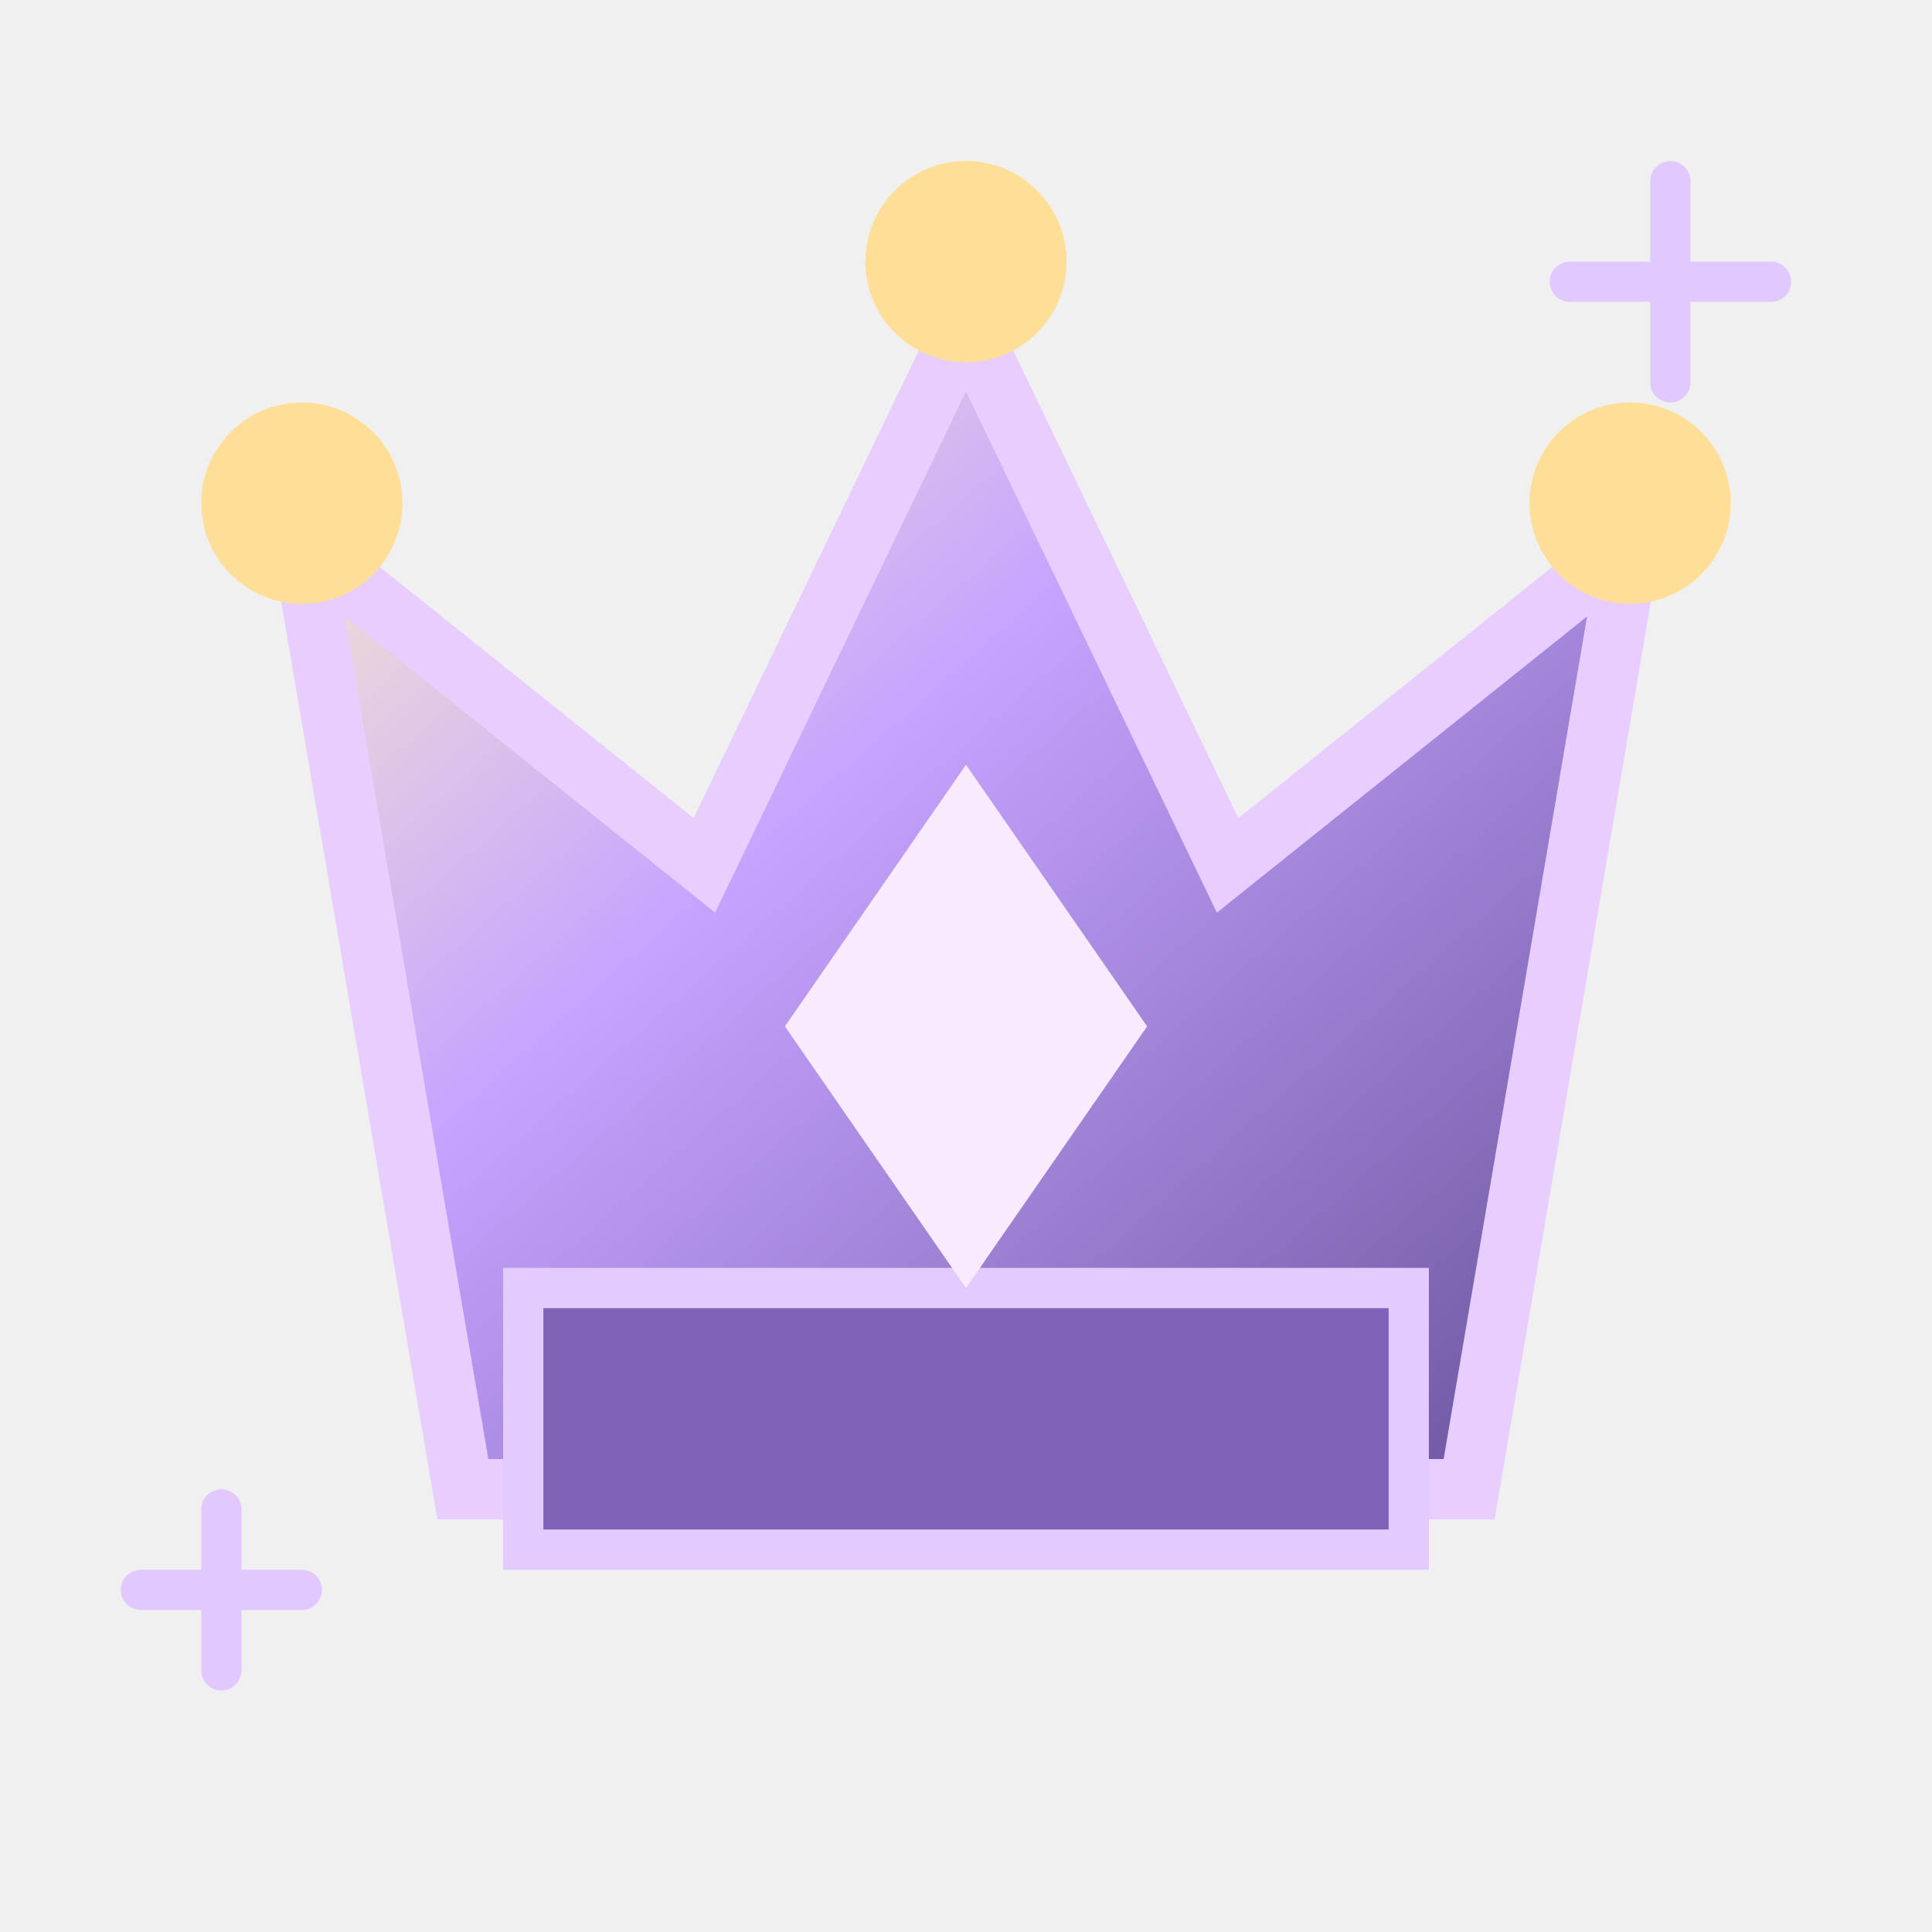
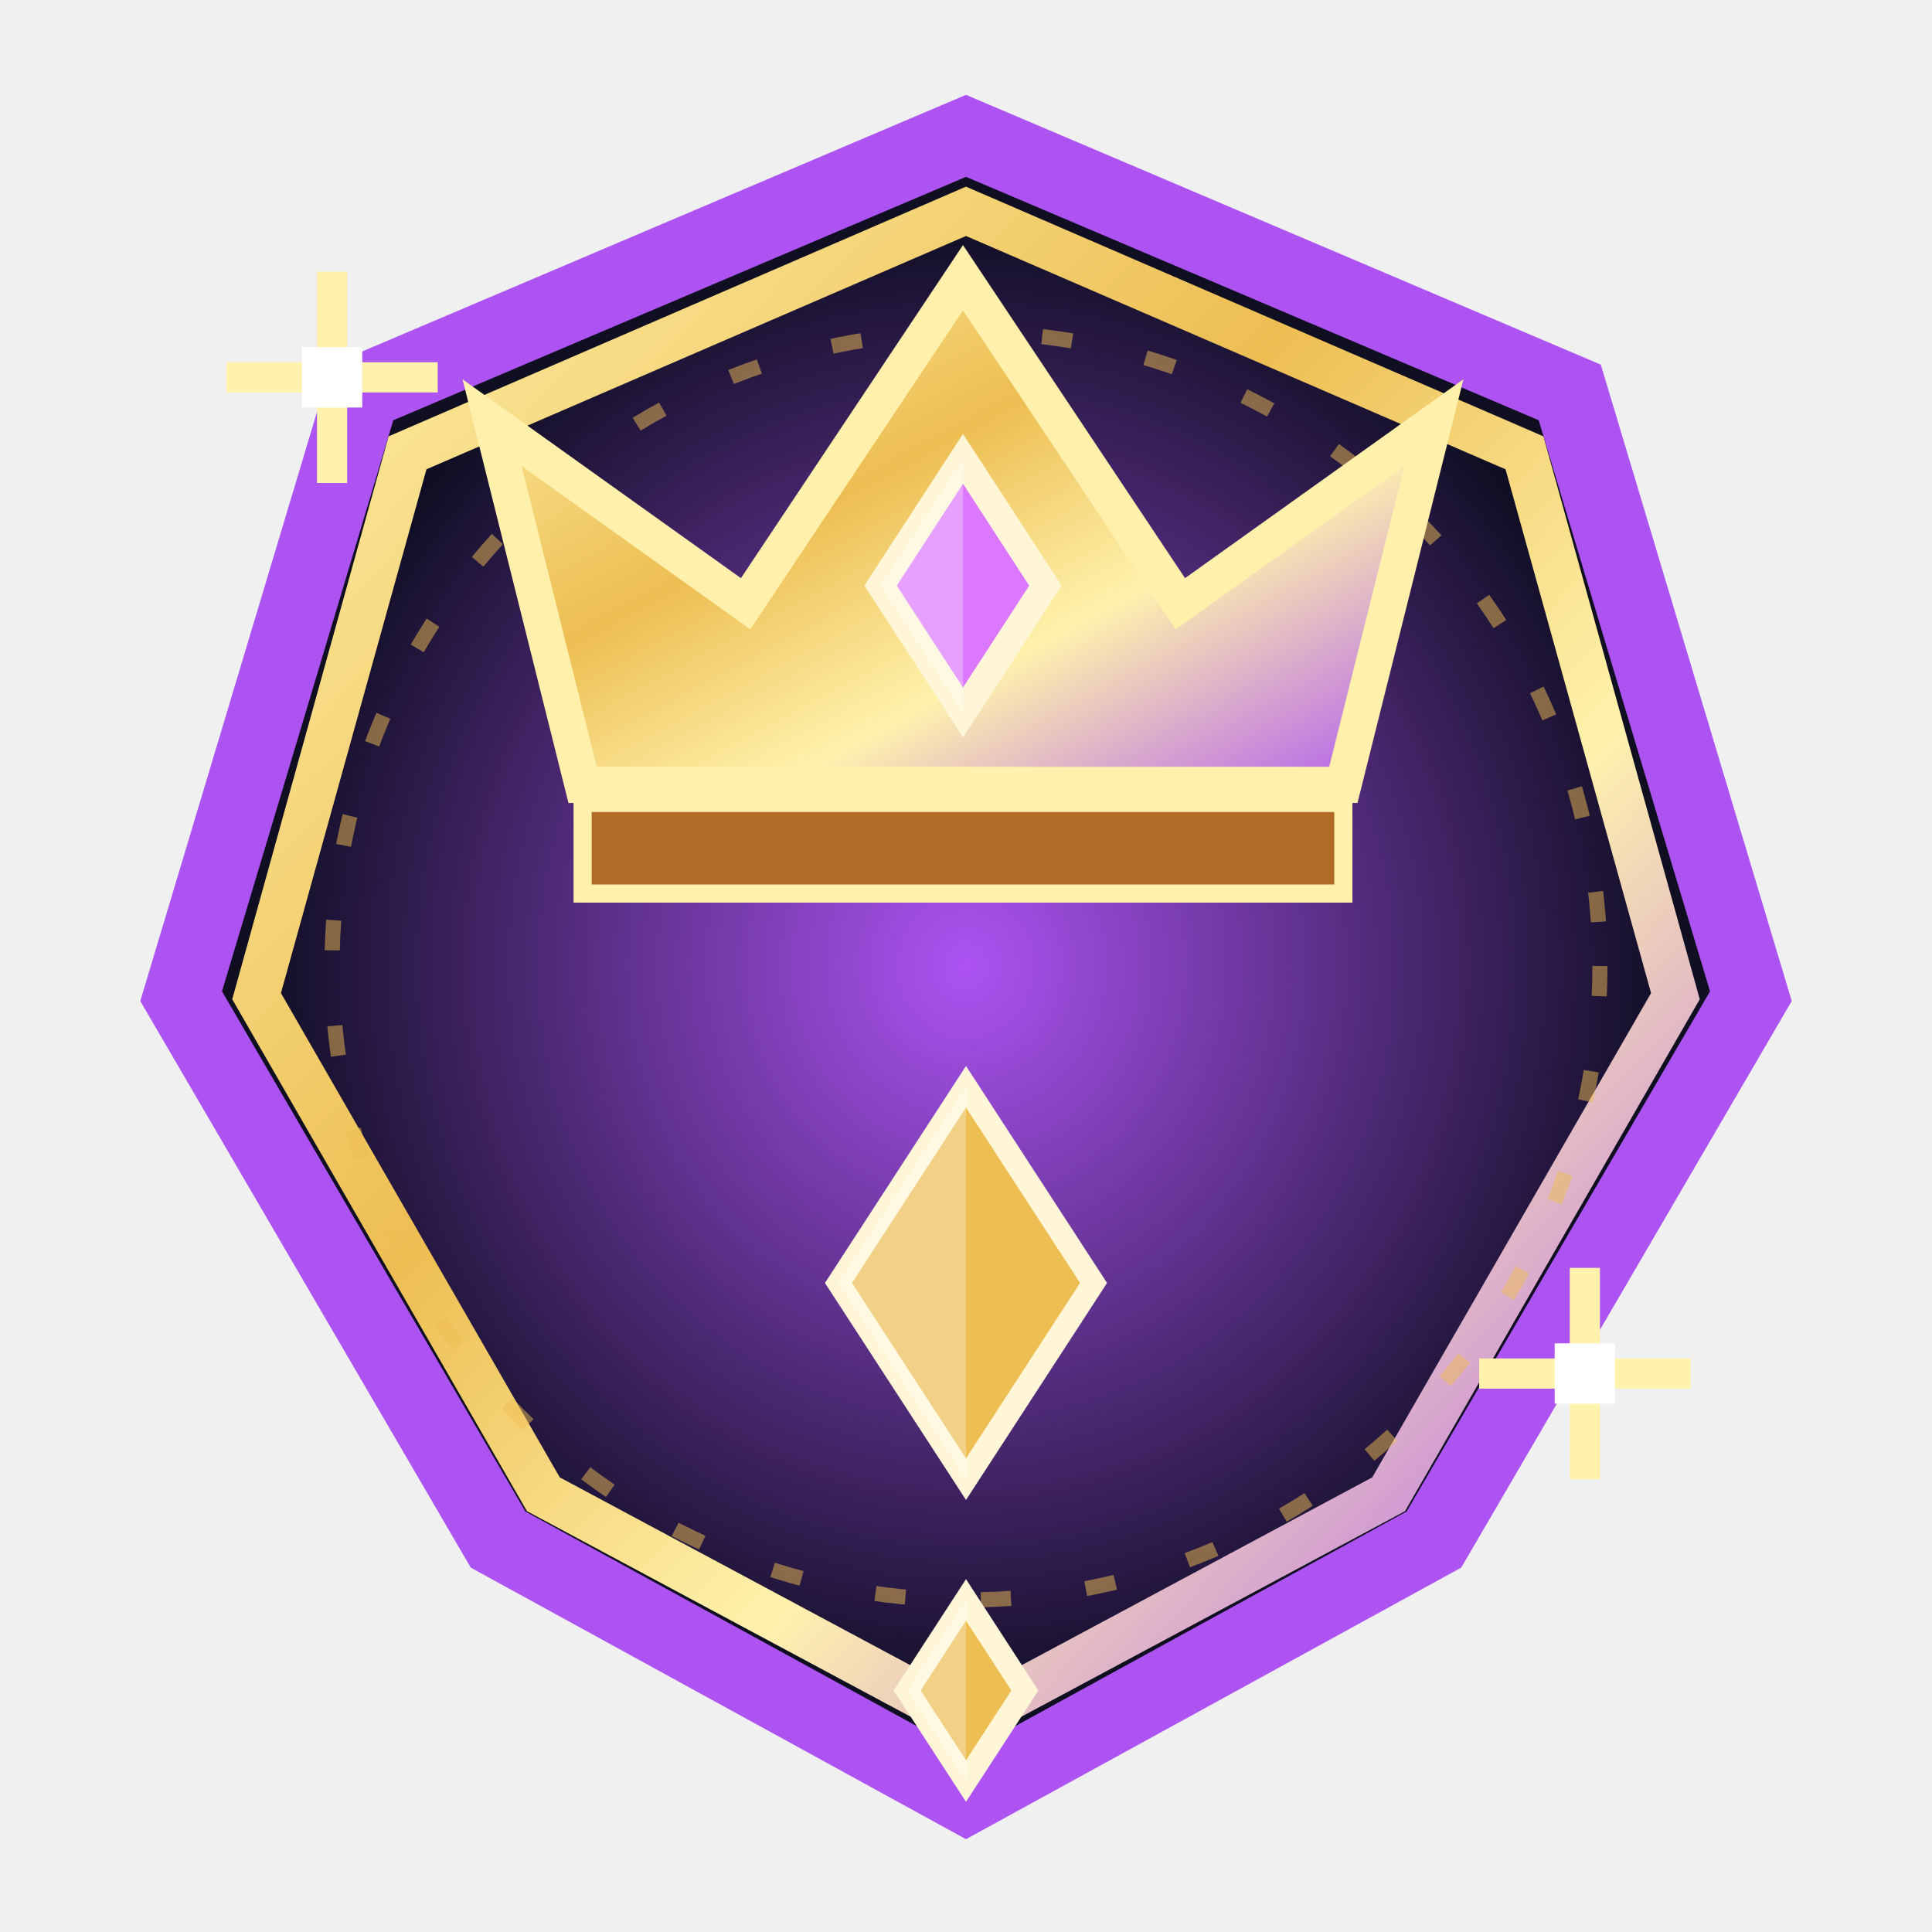
- <svg xmlns="http://www.w3.org/2000/svg" viewBox="0 0 96 96">
+ <svg xmlns="http://www.w3.org/2000/svg" viewBox="0 0 128 128">
  <defs>
-     <linearGradient id="g" x2="1" y2="1">
-       <stop stop-color="#fff3c7" />
-       <stop offset=".4" stop-color="#c6a3ff" />
-       <stop offset="1" stop-color="#655098" />
+     <linearGradient id="metal" x1="0" y1="0" x2="1" y2="1">
+       <stop stop-color="#fff2ac" />
+       <stop offset=".4" stop-color="#edbe52" />
+       <stop offset=".65" stop-color="#fff2ac" />
+       <stop offset="1" stop-color="#ac53f2" />
    </linearGradient>
+     <radialGradient id="enamel">
+       <stop stop-color="#ac53f2" />
+       <stop offset="1" stop-color="#100e24" />
+     </radialGradient>
  </defs>
-   <path d="m15 27 20 16 13-27 13 27 20-16-8 47H23Z" fill="url(#g)" stroke="#e8cdff" stroke-width="3" />
-   <path d="M26 64h44v13H26Z" fill="#8062b6" stroke="#e3caff" stroke-width="2" />
-   <path d="m48 38 9 13-9 13-9-13Z" fill="#f8ebff" />
-   <g fill="#ffdf98">
-     <circle cx="15" cy="25" r="5" />
-     <circle cx="48" cy="13" r="5" />
-     <circle cx="81" cy="25" r="5" />
+   <path d="m64 9 40 17 12 40-21 36-31 17-31-17L12 66l12-40Z" fill="#100f21" stroke="#ac53f2" stroke-width="5" />
+   <path d="m64 14 37 16 10 36-19 33-28 15-28-15-19-33 10-36Z" fill="url(#enamel)" stroke="url(#metal)" stroke-width="3" />
+   <circle cx="64" cy="64" r="42" fill="none" stroke="#edbe52" stroke-dasharray="2 5" opacity=".5" />
+   <g transform="translate(-13 10) scale(1.2)">
+     <path d="m43 35-5-20 14 10 12-18 12 18 14-10-5 20Z" fill="url(#metal)" stroke="#fff0ac" stroke-width="2" />
+     <path d="M43 36h42v5H43z" fill="#b26b26" stroke="#fff0ac" />
+     <path d="M64 17 68.55 24 64 31 59.45 24Z" fill="#dc78ff" stroke="#fff6d8" stroke-width="1.5" />
+     <path d="M64 17v14l-4.55 -7Z" fill="#fff" opacity=".3" />
  </g>
-   <path d="M83 9v10m-5-5h10M11 75v8m-4-4h8" stroke="#e1c9ff" stroke-width="2" stroke-linecap="round" />
+   <path d="M64 72 72.45 85 64 98 55.55 85Z" fill="#edbe52" stroke="#fff6d8" stroke-width="1.5" />
+   <path d="M64 72v26l-8.45 -13Z" fill="#fff" opacity=".3" />
+   <path d="M22 18v14m-7 -7h14" stroke="#fff2ac" stroke-width="2" />
+   <rect x="20" y="23" width="4" height="4" fill="#fff" />
+   <path d="M105 84v14m-7 -7h14" stroke="#fff2ac" stroke-width="2" />
+   <rect x="103" y="89" width="4" height="4" fill="#fff" />
+   <path d="M64 106 67.9 112 64 118 60.1 112Z" fill="#edbe52" stroke="#fff6d8" stroke-width="1.5" />
+   <path d="M64 106v12l-3.9 -6Z" fill="#fff" opacity=".3" />
</svg>
